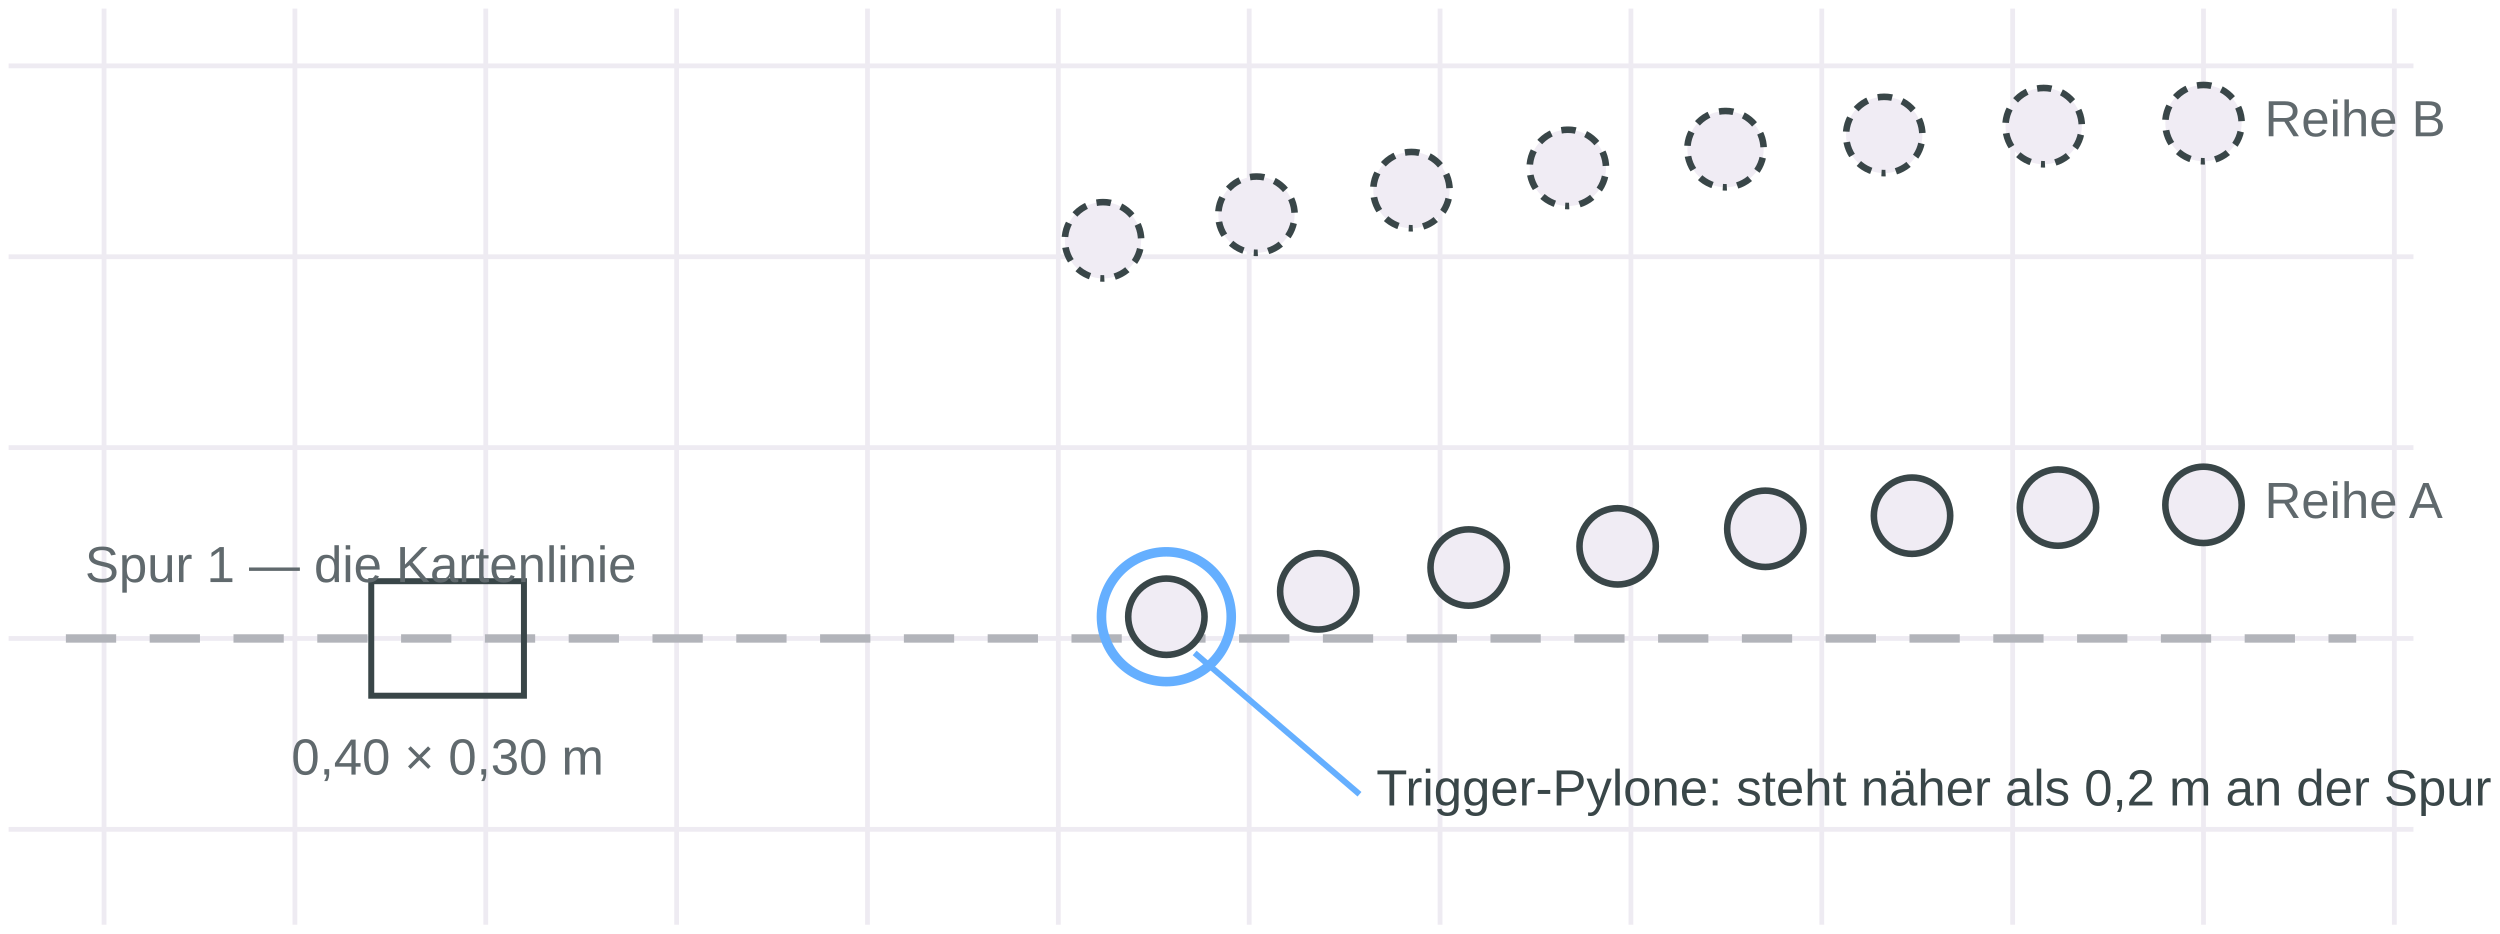
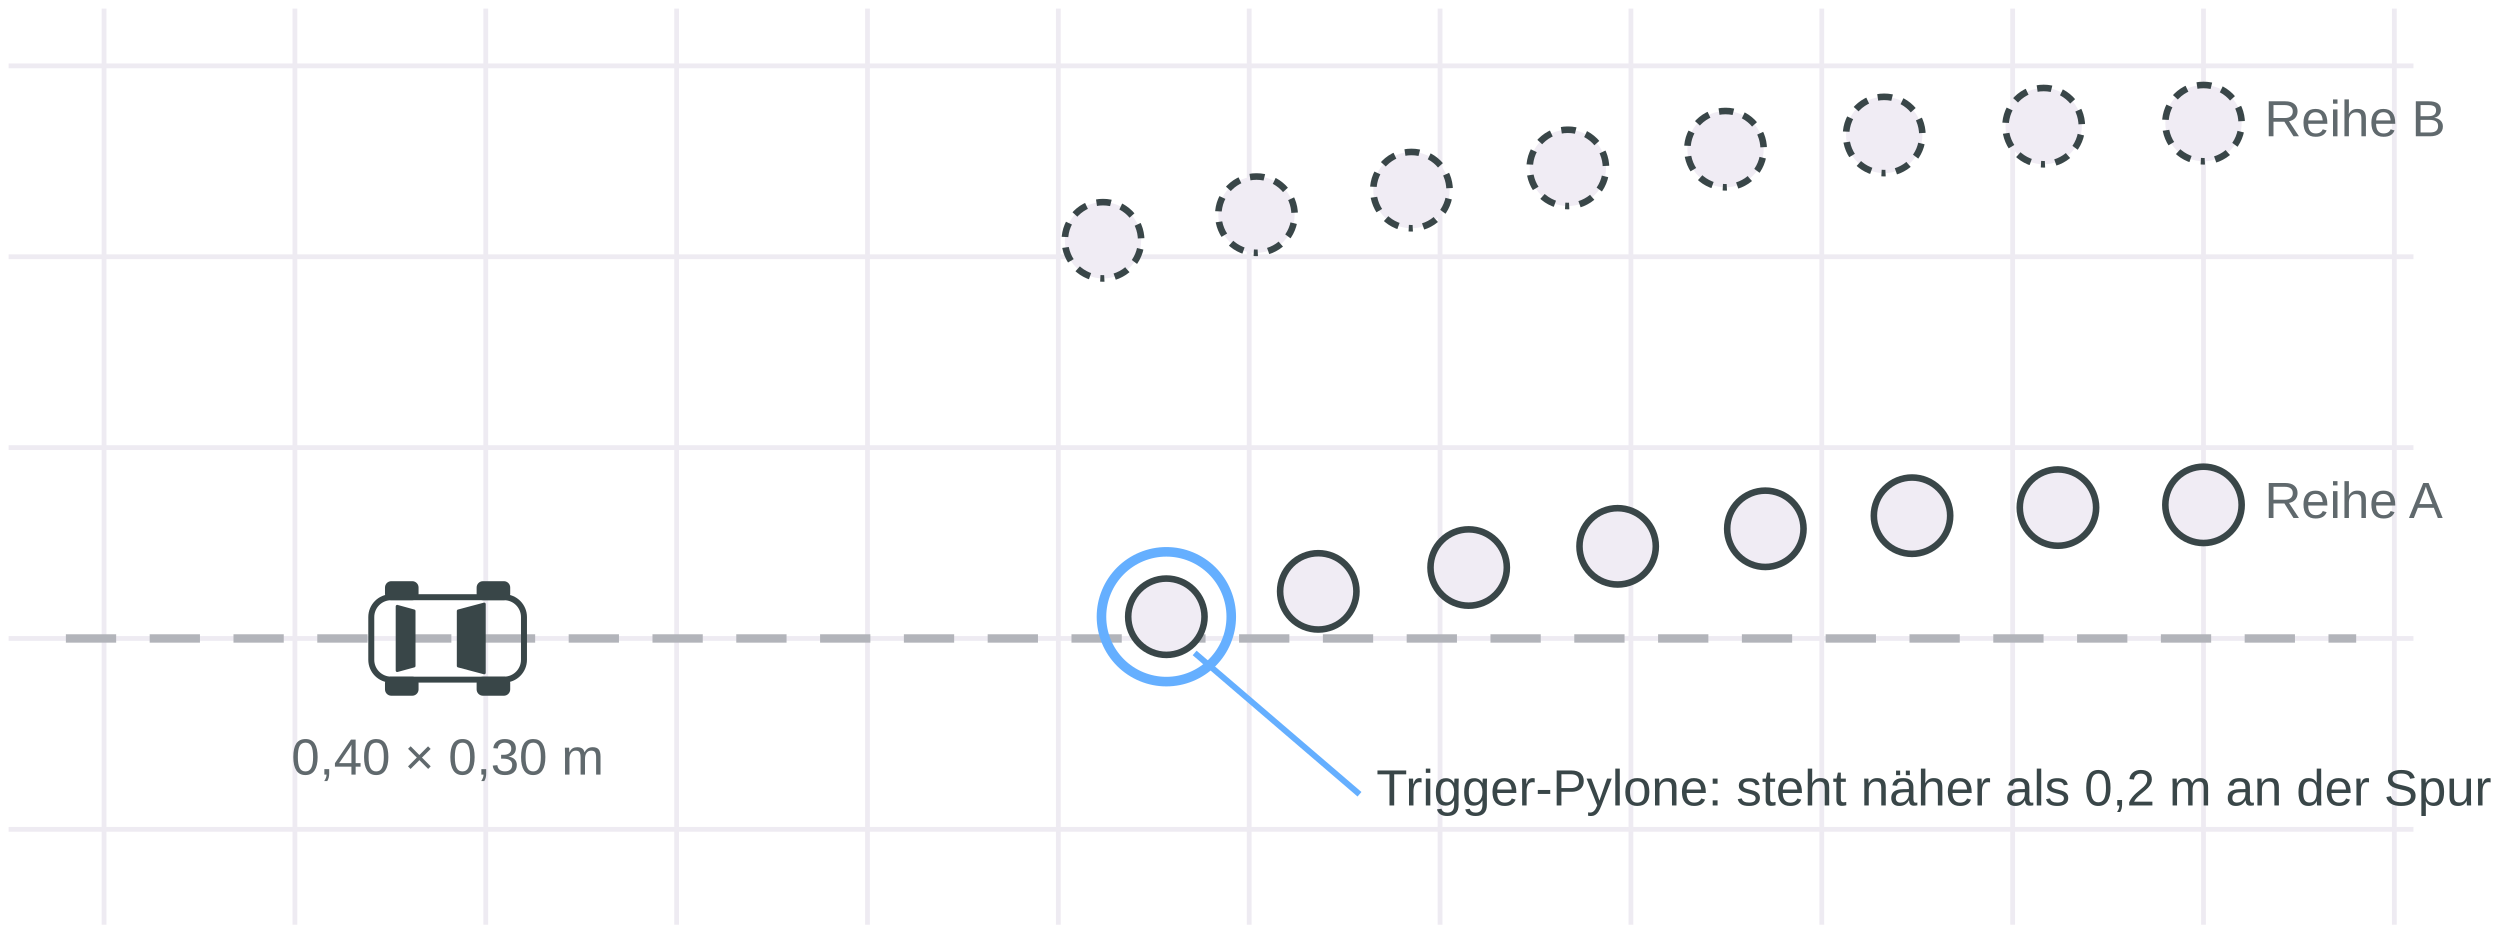
<svg xmlns="http://www.w3.org/2000/svg" xmlns:xlink="http://www.w3.org/1999/xlink" width="417.661pt" height="155.931pt" viewBox="0 0 417.661 155.931" version="1.1">
  <defs>
    <style type="text/css">*{stroke-linejoin: round; stroke-linecap: butt}</style>
  </defs>
  <g id="figure_1">
    <g id="patch_1">
      <path d="M 0 155.931  L 417.661 155.931  L 417.661 -0  L 0 -0  L 0 155.931  z " style="fill: none" />
    </g>
    <g id="axes_1">
      <g id="patch_2">
        <path d="M 1.44 154.491  L 403.2 154.491  L 403.2 1.44  L 1.44 1.44  L 1.44 154.491  z " style="fill: none" />
      </g>
      <g id="matplotlib.axis_1">
        <g id="xtick_1">
          <g id="line2d_1">
            <path d="M 17.383 154.491  L 17.383 1.44  " clip-path="url(#p9032f226eb)" style="fill: none; stroke: #eeebf2; stroke-width: 0.8; stroke-linecap: square" />
          </g>
          <g id="line2d_2" />
        </g>
        <g id="xtick_2">
          <g id="line2d_3">
            <path d="M 49.269 154.491  L 49.269 1.44  " clip-path="url(#p9032f226eb)" style="fill: none; stroke: #eeebf2; stroke-width: 0.8; stroke-linecap: square" />
          </g>
          <g id="line2d_4" />
        </g>
        <g id="xtick_3">
          <g id="line2d_5">
            <path d="M 81.154 154.491  L 81.154 1.44  " clip-path="url(#p9032f226eb)" style="fill: none; stroke: #eeebf2; stroke-width: 0.8; stroke-linecap: square" />
          </g>
          <g id="line2d_6" />
        </g>
        <g id="xtick_4">
          <g id="line2d_7">
            <path d="M 113.04 154.491  L 113.04 1.44  " clip-path="url(#p9032f226eb)" style="fill: none; stroke: #eeebf2; stroke-width: 0.8; stroke-linecap: square" />
          </g>
          <g id="line2d_8" />
        </g>
        <g id="xtick_5">
          <g id="line2d_9">
            <path d="M 144.926 154.491  L 144.926 1.44  " clip-path="url(#p9032f226eb)" style="fill: none; stroke: #eeebf2; stroke-width: 0.8; stroke-linecap: square" />
          </g>
          <g id="line2d_10" />
        </g>
        <g id="xtick_6">
          <g id="line2d_11">
            <path d="M 176.811 154.491  L 176.811 1.44  " clip-path="url(#p9032f226eb)" style="fill: none; stroke: #eeebf2; stroke-width: 0.8; stroke-linecap: square" />
          </g>
          <g id="line2d_12" />
        </g>
        <g id="xtick_7">
          <g id="line2d_13">
            <path d="M 208.697 154.491  L 208.697 1.44  " clip-path="url(#p9032f226eb)" style="fill: none; stroke: #eeebf2; stroke-width: 0.8; stroke-linecap: square" />
          </g>
          <g id="line2d_14" />
        </g>
        <g id="xtick_8">
          <g id="line2d_15">
            <path d="M 240.583 154.491  L 240.583 1.44  " clip-path="url(#p9032f226eb)" style="fill: none; stroke: #eeebf2; stroke-width: 0.8; stroke-linecap: square" />
          </g>
          <g id="line2d_16" />
        </g>
        <g id="xtick_9">
          <g id="line2d_17">
            <path d="M 272.469 154.491  L 272.469 1.44  " clip-path="url(#p9032f226eb)" style="fill: none; stroke: #eeebf2; stroke-width: 0.8; stroke-linecap: square" />
          </g>
          <g id="line2d_18" />
        </g>
        <g id="xtick_10">
          <g id="line2d_19">
            <path d="M 304.354 154.491  L 304.354 1.44  " clip-path="url(#p9032f226eb)" style="fill: none; stroke: #eeebf2; stroke-width: 0.8; stroke-linecap: square" />
          </g>
          <g id="line2d_20" />
        </g>
        <g id="xtick_11">
          <g id="line2d_21">
            <path d="M 336.24 154.491  L 336.24 1.44  " clip-path="url(#p9032f226eb)" style="fill: none; stroke: #eeebf2; stroke-width: 0.8; stroke-linecap: square" />
          </g>
          <g id="line2d_22" />
        </g>
        <g id="xtick_12">
          <g id="line2d_23">
            <path d="M 368.126 154.491  L 368.126 1.44  " clip-path="url(#p9032f226eb)" style="fill: none; stroke: #eeebf2; stroke-width: 0.8; stroke-linecap: square" />
          </g>
          <g id="line2d_24" />
        </g>
        <g id="xtick_13">
          <g id="line2d_25">
            <path d="M 400.011 154.491  L 400.011 1.44  " clip-path="url(#p9032f226eb)" style="fill: none; stroke: #eeebf2; stroke-width: 0.8; stroke-linecap: square" />
          </g>
          <g id="line2d_26" />
        </g>
      </g>
      <g id="matplotlib.axis_2">
        <g id="ytick_1">
          <g id="line2d_27">
            <path d="M 1.44 138.549  L 403.2 138.549  " clip-path="url(#p9032f226eb)" style="fill: none; stroke: #eeebf2; stroke-width: 0.8; stroke-linecap: square" />
          </g>
          <g id="line2d_28" />
        </g>
        <g id="ytick_2">
          <g id="line2d_29">
            <path d="M 1.44 106.663  L 403.2 106.663  " clip-path="url(#p9032f226eb)" style="fill: none; stroke: #eeebf2; stroke-width: 0.8; stroke-linecap: square" />
          </g>
          <g id="line2d_30" />
        </g>
        <g id="ytick_3">
          <g id="line2d_31">
            <path d="M 1.44 74.777  L 403.2 74.777  " clip-path="url(#p9032f226eb)" style="fill: none; stroke: #eeebf2; stroke-width: 0.8; stroke-linecap: square" />
          </g>
          <g id="line2d_32" />
        </g>
        <g id="ytick_4">
          <g id="line2d_33">
            <path d="M 1.44 42.891  L 403.2 42.891  " clip-path="url(#p9032f226eb)" style="fill: none; stroke: #eeebf2; stroke-width: 0.8; stroke-linecap: square" />
          </g>
          <g id="line2d_34" />
        </g>
        <g id="ytick_5">
          <g id="line2d_35">
            <path d="M 1.44 11.006  L 403.2 11.006  " clip-path="url(#p9032f226eb)" style="fill: none; stroke: #eeebf2; stroke-width: 0.8; stroke-linecap: square" />
          </g>
          <g id="line2d_36" />
        </g>
      </g>
      <g id="line2d_37">
        <path d="M 226.743 132.367  L 199.959 109.409  " clip-path="url(#p9032f226eb)" style="fill: none; stroke: #65afff; stroke-linecap: square" />
      </g>
      <g id="line2d_38">
        <path d="M 11.006 106.663  L 393.634 106.663  L 393.634 106.663  " clip-path="url(#p9032f226eb)" style="fill: none; stroke-dasharray: 8.4,5.6; stroke-dashoffset: 0; stroke: #b2b4ba; stroke-width: 1.4" />
      </g>
      <g id="patch_3">
        <path d="M 194.858 109.409  C 196.549 109.409 198.171 108.737 199.367 107.541  C 200.563 106.346 201.235 104.723 201.235 103.032  C 201.235 101.341 200.563 99.719 199.367 98.523  C 198.171 97.327 196.549 96.655 194.858 96.655  C 193.166 96.655 191.544 97.327 190.348 98.523  C 189.152 99.719 188.481 101.341 188.481 103.032  C 188.481 104.723 189.152 106.346 190.348 107.541  C 191.544 108.737 193.166 109.409 194.858 109.409  z " clip-path="url(#p9032f226eb)" style="fill: #f0ecf4; stroke: #394648; stroke-width: 1.1; stroke-linejoin: miter" />
      </g>
      <g id="patch_4">
        <path d="M 220.237 105.174  C 221.928 105.174 223.55 104.502 224.746 103.306  C 225.942 102.11 226.614 100.488 226.614 98.796  C 226.614 97.105 225.942 95.483 224.746 94.287  C 223.55 93.091 221.928 92.419 220.237 92.419  C 218.546 92.419 216.924 93.091 215.728 94.287  C 214.532 95.483 213.86 97.105 213.86 98.796  C 213.86 100.488 214.532 102.11 215.728 103.306  C 216.924 104.502 218.546 105.174 220.237 105.174  z " clip-path="url(#p9032f226eb)" style="fill: #f0ecf4; stroke: #394648; stroke-width: 1.1; stroke-linejoin: miter" />
      </g>
      <g id="patch_5">
        <path d="M 245.363 101.19  C 247.054 101.19 248.677 100.518 249.872 99.322  C 251.068 98.127 251.74 96.504 251.74 94.813  C 251.74 93.122 251.068 91.5 249.872 90.304  C 248.677 89.108 247.054 88.436 245.363 88.436  C 243.672 88.436 242.05 89.108 240.854 90.304  C 239.658 91.5 238.986 93.122 238.986 94.813  C 238.986 96.504 239.658 98.127 240.854 99.322  C 242.05 100.518 243.672 101.19 245.363 101.19  z " clip-path="url(#p9032f226eb)" style="fill: #f0ecf4; stroke: #394648; stroke-width: 1.1; stroke-linejoin: miter" />
      </g>
      <g id="patch_6">
        <path d="M 270.251 97.651  C 271.942 97.651 273.565 96.979 274.76 95.783  C 275.956 94.587 276.628 92.965 276.628 91.274  C 276.628 89.582 275.956 87.96 274.76 86.764  C 273.565 85.568 271.942 84.896 270.251 84.896  C 268.56 84.896 266.938 85.568 265.742 86.764  C 264.546 87.96 263.874 89.582 263.874 91.274  C 263.874 92.965 264.546 94.587 265.742 95.783  C 266.938 96.979 268.56 97.651 270.251 97.651  z " clip-path="url(#p9032f226eb)" style="fill: #f0ecf4; stroke: #394648; stroke-width: 1.1; stroke-linejoin: miter" />
      </g>
      <g id="patch_7">
        <path d="M 294.928 94.72  C 296.619 94.72 298.241 94.048 299.437 92.852  C 300.633 91.656 301.305 90.034 301.305 88.343  C 301.305 86.651 300.633 85.029 299.437 83.833  C 298.241 82.637 296.619 81.965 294.928 81.965  C 293.236 81.965 291.614 82.637 290.418 83.833  C 289.222 85.029 288.55 86.651 288.55 88.343  C 288.55 90.034 289.222 91.656 290.418 92.852  C 291.614 94.048 293.236 94.72 294.928 94.72  z " clip-path="url(#p9032f226eb)" style="fill: #f0ecf4; stroke: #394648; stroke-width: 1.1; stroke-linejoin: miter" />
      </g>
      <g id="patch_8">
        <path d="M 319.431 92.53  C 321.122 92.53 322.744 91.858 323.94 90.662  C 325.136 89.466 325.808 87.844 325.808 86.153  C 325.808 84.462 325.136 82.839 323.94 81.643  C 322.744 80.448 321.122 79.776 319.431 79.776  C 317.74 79.776 316.117 80.448 314.921 81.643  C 313.726 82.839 313.054 84.462 313.054 86.153  C 313.054 87.844 313.726 89.466 314.921 90.662  C 316.117 91.858 317.74 92.53 319.431 92.53  z " clip-path="url(#p9032f226eb)" style="fill: #f0ecf4; stroke: #394648; stroke-width: 1.1; stroke-linejoin: miter" />
      </g>
      <g id="patch_9">
        <path d="M 343.81 91.177  C 345.502 91.177 347.124 90.505 348.32 89.31  C 349.516 88.114 350.188 86.491 350.188 84.8  C 350.188 83.109 349.516 81.487 348.32 80.291  C 347.124 79.095 345.502 78.423 343.81 78.423  C 342.119 78.423 340.497 79.095 339.301 80.291  C 338.105 81.487 337.433 83.109 337.433 84.8  C 337.433 86.491 338.105 88.114 339.301 89.31  C 340.497 90.505 342.119 91.177 343.81 91.177  z " clip-path="url(#p9032f226eb)" style="fill: #f0ecf4; stroke: #394648; stroke-width: 1.1; stroke-linejoin: miter" />
      </g>
      <g id="patch_10">
        <path d="M 368.126 90.72  C 369.817 90.72 371.439 90.048 372.635 88.852  C 373.831 87.656 374.503 86.034 374.503 84.343  C 374.503 82.652 373.831 81.029 372.635 79.834  C 371.439 78.638 369.817 77.966 368.126 77.966  C 366.434 77.966 364.812 78.638 363.616 79.834  C 362.421 81.029 361.749 82.652 361.749 84.343  C 361.749 86.034 362.421 87.656 363.616 88.852  C 364.812 90.048 366.434 90.72 368.126 90.72  z " clip-path="url(#p9032f226eb)" style="fill: #f0ecf4; stroke: #394648; stroke-width: 1.1; stroke-linejoin: miter" />
      </g>
      <g id="patch_11">
        <path d="M 184.274 46.522  C 185.965 46.522 187.587 45.85 188.783 44.654  C 189.979 43.458 190.651 41.836 190.651 40.145  C 190.651 38.454 189.979 36.832 188.783 35.636  C 187.587 34.44 185.965 33.768 184.274 33.768  C 182.583 33.768 180.96 34.44 179.764 35.636  C 178.569 36.832 177.897 38.454 177.897 40.145  C 177.897 41.836 178.569 43.458 179.764 44.654  C 180.96 45.85 182.583 46.522 184.274 46.522  z " clip-path="url(#p9032f226eb)" style="fill: #f0ecf4; stroke-dasharray: 2.42,1.76; stroke-dashoffset: 2.2; stroke: #394648; stroke-width: 1.1; stroke-linejoin: miter" />
      </g>
      <g id="patch_12">
        <path d="M 209.912 42.244  C 211.603 42.244 213.225 41.572 214.421 40.376  C 215.617 39.18 216.289 37.558 216.289 35.866  C 216.289 34.175 215.617 32.553 214.421 31.357  C 213.225 30.161 211.603 29.489 209.912 29.489  C 208.22 29.489 206.598 30.161 205.402 31.357  C 204.206 32.553 203.534 34.175 203.534 35.866  C 203.534 37.558 204.206 39.18 205.402 40.376  C 206.598 41.572 208.22 42.244 209.912 42.244  z " clip-path="url(#p9032f226eb)" style="fill: #f0ecf4; stroke-dasharray: 2.42,1.76; stroke-dashoffset: 2.2; stroke: #394648; stroke-width: 1.1; stroke-linejoin: miter" />
      </g>
      <g id="patch_13">
        <path d="M 235.803 38.14  C 237.494 38.14 239.116 37.468 240.312 36.272  C 241.508 35.076 242.18 33.454 242.18 31.762  C 242.18 30.071 241.508 28.449 240.312 27.253  C 239.116 26.057 237.494 25.385 235.803 25.385  C 234.111 25.385 232.489 26.057 231.293 27.253  C 230.097 28.449 229.425 30.071 229.425 31.762  C 229.425 33.454 230.097 35.076 231.293 36.272  C 232.489 37.468 234.111 38.14 235.803 38.14  z " clip-path="url(#p9032f226eb)" style="fill: #f0ecf4; stroke-dasharray: 2.42,1.76; stroke-dashoffset: 2.2; stroke: #394648; stroke-width: 1.1; stroke-linejoin: miter" />
      </g>
      <g id="patch_14">
        <path d="M 261.932 34.424  C 263.623 34.424 265.245 33.752 266.441 32.556  C 267.637 31.361 268.309 29.738 268.309 28.047  C 268.309 26.356 267.637 24.734 266.441 23.538  C 265.245 22.342 263.623 21.67 261.932 21.67  C 260.24 21.67 258.618 22.342 257.422 23.538  C 256.226 24.734 255.555 26.356 255.555 28.047  C 255.555 29.738 256.226 31.361 257.422 32.556  C 258.618 33.752 260.24 34.424 261.932 34.424  z " clip-path="url(#p9032f226eb)" style="fill: #f0ecf4; stroke-dasharray: 2.42,1.76; stroke-dashoffset: 2.2; stroke: #394648; stroke-width: 1.1; stroke-linejoin: miter" />
      </g>
      <g id="patch_15">
        <path d="M 288.272 31.297  C 289.964 31.297 291.586 30.625 292.782 29.429  C 293.978 28.233 294.65 26.611 294.65 24.919  C 294.65 23.228 293.978 21.606 292.782 20.41  C 291.586 19.214 289.964 18.542 288.272 18.542  C 286.581 18.542 284.959 19.214 283.763 20.41  C 282.567 21.606 281.895 23.228 281.895 24.919  C 281.895 26.611 282.567 28.233 283.763 29.429  C 284.959 30.625 286.581 31.297 288.272 31.297  z " clip-path="url(#p9032f226eb)" style="fill: #f0ecf4; stroke-dasharray: 2.42,1.76; stroke-dashoffset: 2.2; stroke: #394648; stroke-width: 1.1; stroke-linejoin: miter" />
      </g>
      <g id="patch_16">
        <path d="M 314.786 28.928  C 316.478 28.928 318.1 28.256 319.296 27.06  C 320.492 25.864 321.164 24.242 321.164 22.551  C 321.164 20.859 320.492 19.237 319.296 18.041  C 318.1 16.846 316.478 16.174 314.786 16.174  C 313.095 16.174 311.473 16.846 310.277 18.041  C 309.081 19.237 308.409 20.859 308.409 22.551  C 308.409 24.242 309.081 25.864 310.277 27.06  C 311.473 28.256 313.095 28.928 314.786 28.928  z " clip-path="url(#p9032f226eb)" style="fill: #f0ecf4; stroke-dasharray: 2.42,1.76; stroke-dashoffset: 2.2; stroke: #394648; stroke-width: 1.1; stroke-linejoin: miter" />
      </g>
      <g id="patch_17">
        <path d="M 341.424 27.451  C 343.115 27.451 344.737 26.779 345.933 25.583  C 347.129 24.387 347.801 22.765 347.801 21.073  C 347.801 19.382 347.129 17.76 345.933 16.564  C 344.737 15.368 343.115 14.696 341.424 14.696  C 339.733 14.696 338.11 15.368 336.915 16.564  C 335.719 17.76 335.047 19.382 335.047 21.073  C 335.047 22.765 335.719 24.387 336.915 25.583  C 338.11 26.779 339.733 27.451 341.424 27.451  z " clip-path="url(#p9032f226eb)" style="fill: #f0ecf4; stroke-dasharray: 2.42,1.76; stroke-dashoffset: 2.2; stroke: #394648; stroke-width: 1.1; stroke-linejoin: miter" />
      </g>
      <g id="patch_18">
        <path d="M 368.126 26.949  C 369.817 26.949 371.439 26.277 372.635 25.081  C 373.831 23.885 374.503 22.263 374.503 20.571  C 374.503 18.88 373.831 17.258 372.635 16.062  C 371.439 14.866 369.817 14.194 368.126 14.194  C 366.434 14.194 364.812 14.866 363.616 16.062  C 362.421 17.258 361.749 18.88 361.749 20.571  C 361.749 22.263 362.421 23.885 363.616 25.081  C 364.812 26.277 366.434 26.949 368.126 26.949  z " clip-path="url(#p9032f226eb)" style="fill: #f0ecf4; stroke-dasharray: 2.42,1.76; stroke-dashoffset: 2.2; stroke: #394648; stroke-width: 1.1; stroke-linejoin: miter" />
      </g>
      <g id="patch_19">
-         <path d="M 62.023 116.229  L 87.531 116.229  L 87.531 97.097  L 62.023 97.097  L 62.023 116.229  z " clip-path="url(#p9032f226eb)" style="fill: none; stroke: #394648; stroke-linejoin: miter" />
+         <g transform="translate(74.7771 106.6629)">
+           <g>
+             <rect x="-10.46" y="-9.57" width="5.61" height="3.18" rx="1.06" fill="#394648" />
+             <rect x="-10.46" y="6.39" width="5.61" height="3.18" rx="1.06" fill="#394648" />
+             <rect x="4.85" y="-9.57" width="5.61" height="3.18" rx="1.06" fill="#394648" />
+             <rect x="4.85" y="6.39" width="5.61" height="3.18" rx="1.06" fill="#394648" />
+             <rect x="-12.75" y="-6.89" width="25.51" height="13.77" rx="3.32" fill="none" stroke="#394648" stroke-width="1" />
+             <path d="M6.12 -5.74 L6.12 5.74 L1.79 4.59 L1.79 -4.59 Z" fill="#394648" stroke="#394648" stroke-width="0.5" stroke-linejoin="round" />
+             <path d="M-8.42 -5.36 L-8.42 5.36 L-5.61 4.59 L-5.61 -4.59 Z" fill="#394648" stroke="#394648" stroke-width="0.5" stroke-linejoin="round" />
+           </g>
+         </g>
      </g>
      <g id="patch_20">
        <path d="M 194.858 113.873  C 197.733 113.873 200.49 112.731 202.523 110.698  C 204.556 108.665 205.699 105.907 205.699 103.032  C 205.699 100.157 204.556 97.399 202.523 95.366  C 200.49 93.333 197.733 92.191 194.858 92.191  C 191.983 92.191 189.225 93.333 187.192 95.366  C 185.159 97.399 184.017 100.157 184.017 103.032  C 184.017 105.907 185.159 108.665 187.192 110.698  C 189.225 112.731 191.983 113.873 194.858 113.873  L 194.858 113.873  z " clip-path="url(#p9032f226eb)" style="fill: none; stroke: #65afff; stroke-width: 1.6; stroke-linejoin: miter" />
      </g>
      <g id="text_1">
        <g style="fill: #60696d" transform="translate(14.19429 97.24654) scale(0.085 -0.085)">
          <defs>
            <path id="LiberationSans-53" d="M 3975 1216  Q 3975 606 3498 271  Q 3022 -63 2156 -63  Q 547 -63 291 1056  L 869 1172  Q 969 775 1294 589  Q 1619 403 2178 403  Q 2756 403 3070 601  Q 3384 800 3384 1184  Q 3384 1400 3286 1534  Q 3188 1669 3009 1756  Q 2831 1844 2584 1903  Q 2338 1963 2038 2031  Q 1516 2147 1245 2262  Q 975 2378 819 2520  Q 663 2663 580 2853  Q 497 3044 497 3291  Q 497 3856 930 4162  Q 1363 4469 2169 4469  Q 2919 4469 3316 4239  Q 3713 4009 3872 3456  L 3284 3353  Q 3188 3703 2916 3861  Q 2644 4019 2163 4019  Q 1634 4019 1356 3844  Q 1078 3669 1078 3322  Q 1078 3119 1186 2986  Q 1294 2853 1497 2761  Q 1700 2669 2306 2534  Q 2509 2488 2711 2439  Q 2913 2391 3097 2323  Q 3281 2256 3442 2165  Q 3603 2075 3722 1944  Q 3841 1813 3908 1634  Q 3975 1456 3975 1216  z " transform="scale(0.015625)" />
            <path id="LiberationSans-70" d="M 3291 1706  Q 3291 -63 2047 -63  Q 1266 -63 997 525  L 981 525  Q 994 500 994 -6  L 994 -1328  L 431 -1328  L 431 2691  Q 431 3213 413 3381  L 956 3381  Q 959 3369 965 3292  Q 972 3216 980 3056  Q 988 2897 988 2838  L 1000 2838  Q 1150 3150 1397 3295  Q 1644 3441 2047 3441  Q 2672 3441 2981 3022  Q 3291 2603 3291 1706  z M 2700 1694  Q 2700 2400 2509 2703  Q 2319 3006 1903 3006  Q 1569 3006 1380 2865  Q 1191 2725 1092 2426  Q 994 2128 994 1650  Q 994 984 1206 668  Q 1419 353 1897 353  Q 2316 353 2508 661  Q 2700 969 2700 1694  z " transform="scale(0.015625)" />
            <path id="LiberationSans-75" d="M 981 3381  L 981 1238  Q 981 903 1047 718  Q 1113 534 1256 453  Q 1400 372 1678 372  Q 2084 372 2318 650  Q 2553 928 2553 1422  L 2553 3381  L 3116 3381  L 3116 722  Q 3116 131 3134 0  L 2603 0  Q 2600 16 2597 84  Q 2594 153 2589 242  Q 2584 331 2578 578  L 2569 578  Q 2375 228 2120 82  Q 1866 -63 1488 -63  Q 931 -63 673 214  Q 416 491 416 1128  L 416 3381  L 981 3381  z " transform="scale(0.015625)" />
            <path id="LiberationSans-72" d="M 444 0  L 444 2594  Q 444 2950 425 3381  L 956 3381  Q 981 2806 981 2691  L 994 2691  Q 1128 3125 1303 3284  Q 1478 3444 1797 3444  Q 1909 3444 2025 3413  L 2025 2897  Q 1913 2928 1725 2928  Q 1375 2928 1190 2626  Q 1006 2325 1006 1763  L 1006 0  L 444 0  z " transform="scale(0.015625)" />
            <path id="LiberationSans-20" transform="scale(0.015625)" />
            <path id="LiberationSans-31" d="M 488 0  L 488 478  L 1609 478  L 1609 3866  L 616 3156  L 616 3688  L 1656 4403  L 2175 4403  L 2175 478  L 3247 478  L 3247 0  L 488 0  z " transform="scale(0.015625)" />
            <path id="LiberationSans-2014" d="M 0 1409  L 0 1838  L 6400 1838  L 6400 1409  L 0 1409  z " transform="scale(0.015625)" />
            <path id="LiberationSans-64" d="M 2566 544  Q 2409 219 2151 78  Q 1894 -63 1513 -63  Q 872 -63 570 368  Q 269 800 269 1675  Q 269 3444 1513 3444  Q 1897 3444 2153 3303  Q 2409 3163 2566 2856  L 2572 2856  L 2566 3234  L 2566 4638  L 3128 4638  L 3128 697  Q 3128 169 3147 0  L 2609 0  Q 2600 50 2589 231  Q 2578 413 2578 544  L 2566 544  z M 859 1694  Q 859 984 1046 678  Q 1234 372 1656 372  Q 2134 372 2350 703  Q 2566 1034 2566 1731  Q 2566 2403 2350 2715  Q 2134 3028 1663 3028  Q 1238 3028 1048 2714  Q 859 2400 859 1694  z " transform="scale(0.015625)" />
            <path id="LiberationSans-69" d="M 428 4100  L 428 4638  L 991 4638  L 991 4100  L 428 4100  z M 428 0  L 428 3381  L 991 3381  L 991 0  L 428 0  z " transform="scale(0.015625)" />
            <path id="LiberationSans-65" d="M 863 1572  Q 863 991 1103 675  Q 1344 359 1806 359  Q 2172 359 2392 506  Q 2613 653 2691 878  L 3184 738  Q 2881 -63 1806 -63  Q 1056 -63 664 384  Q 272 831 272 1713  Q 272 2550 664 2997  Q 1056 3444 1784 3444  Q 3275 3444 3275 1647  L 3275 1572  L 863 1572  z M 2694 2003  Q 2647 2538 2422 2783  Q 2197 3028 1775 3028  Q 1366 3028 1127 2754  Q 888 2481 869 2003  L 2694 2003  z " transform="scale(0.015625)" />
            <path id="LiberationSans-4b" d="M 3456 0  L 1697 2125  L 1122 1688  L 1122 0  L 525 0  L 525 4403  L 1122 4403  L 1122 2197  L 3244 4403  L 3947 4403  L 2072 2491  L 4197 0  L 3456 0  z " transform="scale(0.015625)" />
            <path id="LiberationSans-61" d="M 1294 -63  Q 784 -63 528 206  Q 272 475 272 944  Q 272 1469 617 1750  Q 963 2031 1731 2050  L 2491 2063  L 2491 2247  Q 2491 2659 2316 2837  Q 2141 3016 1766 3016  Q 1388 3016 1216 2887  Q 1044 2759 1009 2478  L 422 2531  Q 566 3444 1778 3444  Q 2416 3444 2737 3151  Q 3059 2859 3059 2306  L 3059 850  Q 3059 600 3125 473  Q 3191 347 3375 347  Q 3456 347 3559 369  L 3559 19  Q 3347 -31 3125 -31  Q 2813 -31 2670 133  Q 2528 297 2509 647  L 2491 647  Q 2275 259 1989 98  Q 1703 -63 1294 -63  z M 1422 359  Q 1731 359 1972 500  Q 2213 641 2352 886  Q 2491 1131 2491 1391  L 2491 1669  L 1875 1656  Q 1478 1650 1273 1575  Q 1069 1500 959 1344  Q 850 1188 850 934  Q 850 659 998 509  Q 1147 359 1422 359  z " transform="scale(0.015625)" />
            <path id="LiberationSans-74" d="M 1731 25  Q 1453 -50 1163 -50  Q 488 -50 488 716  L 488 2972  L 97 2972  L 97 3381  L 509 3381  L 675 4138  L 1050 4138  L 1050 3381  L 1675 3381  L 1675 2972  L 1050 2972  L 1050 838  Q 1050 594 1129 495  Q 1209 397 1406 397  Q 1519 397 1731 441  L 1731 25  z " transform="scale(0.015625)" />
            <path id="LiberationSans-6e" d="M 2578 0  L 2578 2144  Q 2578 2478 2512 2662  Q 2447 2847 2303 2928  Q 2159 3009 1881 3009  Q 1475 3009 1240 2731  Q 1006 2453 1006 1959  L 1006 0  L 444 0  L 444 2659  Q 444 3250 425 3381  L 956 3381  Q 959 3366 962 3297  Q 966 3228 970 3139  Q 975 3050 981 2803  L 991 2803  Q 1184 3153 1439 3298  Q 1694 3444 2072 3444  Q 2628 3444 2886 3167  Q 3144 2891 3144 2253  L 3144 0  L 2578 0  z " transform="scale(0.015625)" />
            <path id="LiberationSans-6c" d="M 431 0  L 431 4638  L 994 4638  L 994 0  L 431 0  z " transform="scale(0.015625)" />
          </defs>
-           <use xlink:href="#LiberationSans-53" />
-           <use xlink:href="#LiberationSans-70" transform="translate(66.69922 0)" />
-           <use xlink:href="#LiberationSans-75" transform="translate(122.3145 0)" />
-           <use xlink:href="#LiberationSans-72" transform="translate(177.9297 0)" />
-           <use xlink:href="#LiberationSans-20" transform="translate(211.2305 0)" />
-           <use xlink:href="#LiberationSans-31" transform="translate(239.0137 0)" />
-           <use xlink:href="#LiberationSans-20" transform="translate(294.6289 0)" />
-           <use xlink:href="#LiberationSans-2014" transform="translate(322.4121 0)" />
-           <use xlink:href="#LiberationSans-20" transform="translate(422.4121 0)" />
-           <use xlink:href="#LiberationSans-64" transform="translate(450.1953 0)" />
-           <use xlink:href="#LiberationSans-69" transform="translate(505.8105 0)" />
-           <use xlink:href="#LiberationSans-65" transform="translate(528.0273 0)" />
-           <use xlink:href="#LiberationSans-20" transform="translate(583.6426 0)" />
-           <use xlink:href="#LiberationSans-4b" transform="translate(611.4258 0)" />
-           <use xlink:href="#LiberationSans-61" transform="translate(678.125 0)" />
-           <use xlink:href="#LiberationSans-72" transform="translate(733.7402 0)" />
-           <use xlink:href="#LiberationSans-74" transform="translate(767.041 0)" />
-           <use xlink:href="#LiberationSans-65" transform="translate(794.8242 0)" />
-           <use xlink:href="#LiberationSans-6e" transform="translate(850.4395 0)" />
-           <use xlink:href="#LiberationSans-6c" transform="translate(906.0547 0)" />
-           <use xlink:href="#LiberationSans-69" transform="translate(928.2715 0)" />
-           <use xlink:href="#LiberationSans-6e" transform="translate(950.4883 0)" />
-           <use xlink:href="#LiberationSans-69" transform="translate(1006.104 0)" />
-           <use xlink:href="#LiberationSans-65" transform="translate(1028.32 0)" />
        </g>
      </g>
      <g id="text_2">
        <g style="fill: #60696d" transform="translate(378.3291 22.76947) scale(0.085 -0.085)">
          <defs>
            <path id="LiberationSans-52" d="M 3638 0  L 2494 1828  L 1122 1828  L 1122 0  L 525 0  L 525 4403  L 2597 4403  Q 3341 4403 3745 4070  Q 4150 3738 4150 3144  Q 4150 2653 3864 2318  Q 3578 1984 3075 1897  L 4325 0  L 3638 0  z M 3550 3138  Q 3550 3522 3289 3723  Q 3028 3925 2538 3925  L 1122 3925  L 1122 2300  L 2563 2300  Q 3034 2300 3292 2520  Q 3550 2741 3550 3138  z " transform="scale(0.015625)" />
            <path id="LiberationSans-68" d="M 991 2803  Q 1172 3134 1426 3289  Q 1681 3444 2072 3444  Q 2622 3444 2883 3170  Q 3144 2897 3144 2253  L 3144 0  L 2578 0  L 2578 2144  Q 2578 2500 2512 2673  Q 2447 2847 2297 2928  Q 2147 3009 1881 3009  Q 1484 3009 1245 2734  Q 1006 2459 1006 1994  L 1006 0  L 444 0  L 444 4638  L 1006 4638  L 1006 3431  Q 1006 3241 995 3037  Q 984 2834 981 2803  L 991 2803  z " transform="scale(0.015625)" />
            <path id="LiberationSans-42" d="M 3931 1241  Q 3931 653 3503 326  Q 3075 0 2313 0  L 525 0  L 525 4403  L 2125 4403  Q 3675 4403 3675 3334  Q 3675 2944 3456 2678  Q 3238 2413 2838 2322  Q 3363 2259 3647 1970  Q 3931 1681 3931 1241  z M 3075 3263  Q 3075 3619 2831 3772  Q 2588 3925 2125 3925  L 1122 3925  L 1122 2531  L 2125 2531  Q 2603 2531 2839 2711  Q 3075 2891 3075 3263  z M 3328 1288  Q 3328 2066 2234 2066  L 1122 2066  L 1122 478  L 2281 478  Q 2828 478 3078 681  Q 3328 884 3328 1288  z " transform="scale(0.015625)" />
          </defs>
          <use xlink:href="#LiberationSans-52" />
          <use xlink:href="#LiberationSans-65" transform="translate(72.2168 0)" />
          <use xlink:href="#LiberationSans-69" transform="translate(127.832 0)" />
          <use xlink:href="#LiberationSans-68" transform="translate(150.0488 0)" />
          <use xlink:href="#LiberationSans-65" transform="translate(205.6641 0)" />
          <use xlink:href="#LiberationSans-20" transform="translate(261.2793 0)" />
          <use xlink:href="#LiberationSans-42" transform="translate(289.0625 0)" />
        </g>
      </g>
      <g id="text_3">
        <g style="fill: #60696d" transform="translate(378.3291 86.5409) scale(0.085 -0.085)">
          <defs>
            <path id="LiberationSans-41" d="M 3647 0  L 3144 1288  L 1138 1288  L 631 0  L 13 0  L 1809 4403  L 2488 4403  L 4256 0  L 3647 0  z M 2141 3953  L 2113 3866  Q 2034 3606 1881 3200  L 1319 1753  L 2966 1753  L 2400 3206  Q 2313 3422 2225 3694  L 2141 3953  z " transform="scale(0.015625)" />
          </defs>
          <use xlink:href="#LiberationSans-52" />
          <use xlink:href="#LiberationSans-65" transform="translate(72.2168 0)" />
          <use xlink:href="#LiberationSans-69" transform="translate(127.832 0)" />
          <use xlink:href="#LiberationSans-68" transform="translate(150.0488 0)" />
          <use xlink:href="#LiberationSans-65" transform="translate(205.6641 0)" />
          <use xlink:href="#LiberationSans-20" transform="translate(261.2793 0)" />
          <use xlink:href="#LiberationSans-41" transform="translate(283.5625 0)" />
        </g>
      </g>
      <g id="text_4">
        <g style="fill: #394648" transform="translate(229.9319 134.565) scale(0.085 -0.085)">
          <defs>
            <path id="LiberationSans-54" d="M 2250 3916  L 2250 0  L 1656 0  L 1656 3916  L 144 3916  L 144 4403  L 3763 4403  L 3763 3916  L 2250 3916  z " transform="scale(0.015625)" />
            <path id="LiberationSans-67" d="M 1713 -1328  Q 1159 -1328 831 -1111  Q 503 -894 409 -494  L 975 -413  Q 1031 -647 1223 -773  Q 1416 -900 1728 -900  Q 2569 -900 2569 84  L 2569 628  L 2563 628  Q 2403 303 2125 139  Q 1847 -25 1475 -25  Q 853 -25 561 387  Q 269 800 269 1684  Q 269 2581 583 3007  Q 897 3434 1538 3434  Q 1897 3434 2161 3270  Q 2425 3106 2569 2803  L 2575 2803  Q 2575 2897 2587 3128  Q 2600 3359 2613 3381  L 3147 3381  Q 3128 3213 3128 2681  L 3128 97  Q 3128 -1328 1713 -1328  z M 2569 1691  Q 2569 2103 2456 2401  Q 2344 2700 2139 2858  Q 1934 3016 1675 3016  Q 1244 3016 1047 2703  Q 850 2391 850 1691  Q 850 997 1034 694  Q 1219 391 1666 391  Q 1931 391 2137 547  Q 2344 703 2456 995  Q 2569 1288 2569 1691  z " transform="scale(0.015625)" />
            <path id="LiberationSans-2d" d="M 284 1450  L 284 1950  L 1847 1950  L 1847 1450  L 284 1450  z " transform="scale(0.015625)" />
            <path id="LiberationSans-50" d="M 3931 3078  Q 3931 2453 3523 2084  Q 3116 1716 2416 1716  L 1122 1716  L 1122 0  L 525 0  L 525 4403  L 2378 4403  Q 3119 4403 3525 4056  Q 3931 3709 3931 3078  z M 3331 3072  Q 3331 3925 2306 3925  L 1122 3925  L 1122 2188  L 2331 2188  Q 3331 2188 3331 3072  z " transform="scale(0.015625)" />
            <path id="LiberationSans-79" d="M 597 -1328  Q 366 -1328 209 -1294  L 209 -872  Q 328 -891 472 -891  Q 997 -891 1303 -119  L 1356 16  L 16 3381  L 616 3381  L 1328 1513  Q 1344 1469 1366 1408  Q 1388 1347 1506 1000  Q 1625 653 1634 613  L 1853 1228  L 2594 3381  L 3188 3381  L 1888 0  Q 1678 -541 1497 -805  Q 1316 -1069 1095 -1198  Q 875 -1328 597 -1328  z " transform="scale(0.015625)" />
            <path id="LiberationSans-6f" d="M 3291 1694  Q 3291 806 2900 371  Q 2509 -63 1766 -63  Q 1025 -63 647 389  Q 269 841 269 1694  Q 269 3444 1784 3444  Q 2559 3444 2925 3017  Q 3291 2591 3291 1694  z M 2700 1694  Q 2700 2394 2492 2711  Q 2284 3028 1794 3028  Q 1300 3028 1079 2704  Q 859 2381 859 1694  Q 859 1025 1076 689  Q 1294 353 1759 353  Q 2266 353 2483 678  Q 2700 1003 2700 1694  z " transform="scale(0.015625)" />
            <path id="LiberationSans-3a" d="M 584 2734  L 584 3381  L 1194 3381  L 1194 2734  L 584 2734  z M 584 0  L 584 647  L 1194 647  L 1194 0  L 584 0  z " transform="scale(0.015625)" />
            <path id="LiberationSans-73" d="M 2969 934  Q 2969 456 2608 196  Q 2247 -63 1597 -63  Q 966 -63 623 145  Q 281 353 178 794  L 675 891  Q 747 619 972 492  Q 1197 366 1597 366  Q 2025 366 2223 497  Q 2422 628 2422 891  Q 2422 1091 2284 1216  Q 2147 1341 1841 1422  L 1438 1528  Q 953 1653 748 1773  Q 544 1894 428 2066  Q 313 2238 313 2488  Q 313 2950 642 3192  Q 972 3434 1603 3434  Q 2163 3434 2492 3237  Q 2822 3041 2909 2606  L 2403 2544  Q 2356 2769 2151 2889  Q 1947 3009 1603 3009  Q 1222 3009 1040 2893  Q 859 2778 859 2544  Q 859 2400 934 2306  Q 1009 2213 1156 2147  Q 1303 2081 1775 1966  Q 2222 1853 2419 1758  Q 2616 1663 2730 1547  Q 2844 1431 2906 1279  Q 2969 1128 2969 934  z " transform="scale(0.015625)" />
            <path id="LiberationSans-e4" d="M 1294 -63  Q 784 -63 528 206  Q 272 475 272 944  Q 272 1469 617 1750  Q 963 2031 1731 2050  L 2491 2063  L 2491 2247  Q 2491 2659 2316 2837  Q 2141 3016 1766 3016  Q 1388 3016 1216 2887  Q 1044 2759 1009 2478  L 422 2531  Q 566 3444 1778 3444  Q 2416 3444 2737 3151  Q 3059 2859 3059 2306  L 3059 850  Q 3059 600 3125 473  Q 3191 347 3375 347  Q 3456 347 3559 369  L 3559 19  Q 3347 -31 3125 -31  Q 2813 -31 2670 133  Q 2528 297 2509 647  L 2491 647  Q 2275 259 1989 98  Q 1703 -63 1294 -63  z M 1422 359  Q 1731 359 1972 500  Q 2213 641 2352 886  Q 2491 1131 2491 1391  L 2491 1669  L 1875 1656  Q 1478 1650 1273 1575  Q 1069 1500 959 1344  Q 850 1188 850 934  Q 850 659 998 509  Q 1147 359 1422 359  z M 2108 3809  L 2108 4384  L 2617 4384  L 2617 3809  L 2108 3809  z M 877 3809  L 877 4384  L 1392 4384  L 1392 3809  L 877 3809  z " transform="scale(0.015625)" />
            <path id="LiberationSans-30" d="M 3309 2203  Q 3309 1100 2920 518  Q 2531 -63 1772 -63  Q 1013 -63 631 515  Q 250 1094 250 2203  Q 250 3338 620 3903  Q 991 4469 1791 4469  Q 2569 4469 2939 3897  Q 3309 3325 3309 2203  z M 2738 2203  Q 2738 3156 2517 3584  Q 2297 4013 1791 4013  Q 1272 4013 1045 3591  Q 819 3169 819 2203  Q 819 1266 1048 831  Q 1278 397 1778 397  Q 2275 397 2506 840  Q 2738 1284 2738 2203  z " transform="scale(0.015625)" />
            <path id="LiberationSans-2c" d="M 1203 684  L 1203 159  Q 1203 -172 1143 -394  Q 1084 -616 959 -819  L 575 -819  Q 869 -394 869 0  L 594 0  L 594 684  L 1203 684  z " transform="scale(0.015625)" />
            <path id="LiberationSans-32" d="M 322 0  L 322 397  Q 481 763 711 1042  Q 941 1322 1194 1548  Q 1447 1775 1695 1969  Q 1944 2163 2144 2356  Q 2344 2550 2467 2762  Q 2591 2975 2591 3244  Q 2591 3606 2378 3806  Q 2166 4006 1788 4006  Q 1428 4006 1195 3811  Q 963 3616 922 3263  L 347 3316  Q 409 3844 795 4156  Q 1181 4469 1788 4469  Q 2453 4469 2811 4155  Q 3169 3841 3169 3263  Q 3169 3006 3051 2753  Q 2934 2500 2703 2247  Q 2472 1994 1819 1463  Q 1459 1169 1246 933  Q 1034 697 941 478  L 3238 478  L 3238 0  L 322 0  z " transform="scale(0.015625)" />
            <path id="LiberationSans-6d" d="M 2400 0  L 2400 2144  Q 2400 2634 2265 2821  Q 2131 3009 1781 3009  Q 1422 3009 1212 2734  Q 1003 2459 1003 1959  L 1003 0  L 444 0  L 444 2659  Q 444 3250 425 3381  L 956 3381  Q 959 3366 962 3297  Q 966 3228 970 3139  Q 975 3050 981 2803  L 991 2803  Q 1172 3163 1406 3303  Q 1641 3444 1978 3444  Q 2363 3444 2586 3291  Q 2809 3138 2897 2803  L 2906 2803  Q 3081 3144 3329 3294  Q 3578 3444 3931 3444  Q 4444 3444 4676 3166  Q 4909 2888 4909 2253  L 4909 0  L 4353 0  L 4353 2144  Q 4353 2634 4218 2821  Q 4084 3009 3734 3009  Q 3366 3009 3161 2736  Q 2956 2463 2956 1959  L 2956 0  L 2400 0  z " transform="scale(0.015625)" />
          </defs>
          <use xlink:href="#LiberationSans-54" />
          <use xlink:href="#LiberationSans-72" transform="translate(57.33398 0)" />
          <use xlink:href="#LiberationSans-69" transform="translate(90.63477 0)" />
          <use xlink:href="#LiberationSans-67" transform="translate(112.8516 0)" />
          <use xlink:href="#LiberationSans-67" transform="translate(168.4668 0)" />
          <use xlink:href="#LiberationSans-65" transform="translate(224.082 0)" />
          <use xlink:href="#LiberationSans-72" transform="translate(279.6973 0)" />
          <use xlink:href="#LiberationSans-2d" transform="translate(312.998 0)" />
          <use xlink:href="#LiberationSans-50" transform="translate(346.2988 0)" />
          <use xlink:href="#LiberationSans-79" transform="translate(412.998 0)" />
          <use xlink:href="#LiberationSans-6c" transform="translate(462.998 0)" />
          <use xlink:href="#LiberationSans-6f" transform="translate(485.2148 0)" />
          <use xlink:href="#LiberationSans-6e" transform="translate(540.8301 0)" />
          <use xlink:href="#LiberationSans-65" transform="translate(596.4453 0)" />
          <use xlink:href="#LiberationSans-3a" transform="translate(652.0605 0)" />
          <use xlink:href="#LiberationSans-20" transform="translate(679.8438 0)" />
          <use xlink:href="#LiberationSans-73" transform="translate(707.627 0)" />
          <use xlink:href="#LiberationSans-74" transform="translate(757.627 0)" />
          <use xlink:href="#LiberationSans-65" transform="translate(785.4102 0)" />
          <use xlink:href="#LiberationSans-68" transform="translate(841.0254 0)" />
          <use xlink:href="#LiberationSans-74" transform="translate(896.6406 0)" />
          <use xlink:href="#LiberationSans-20" transform="translate(924.4238 0)" />
          <use xlink:href="#LiberationSans-6e" transform="translate(952.207 0)" />
          <use xlink:href="#LiberationSans-e4" transform="translate(1007.822 0)" />
          <use xlink:href="#LiberationSans-68" transform="translate(1063.438 0)" />
          <use xlink:href="#LiberationSans-65" transform="translate(1119.053 0)" />
          <use xlink:href="#LiberationSans-72" transform="translate(1174.668 0)" />
          <use xlink:href="#LiberationSans-20" transform="translate(1207.969 0)" />
          <use xlink:href="#LiberationSans-61" transform="translate(1235.752 0)" />
          <use xlink:href="#LiberationSans-6c" transform="translate(1291.367 0)" />
          <use xlink:href="#LiberationSans-73" transform="translate(1313.584 0)" />
          <use xlink:href="#LiberationSans-20" transform="translate(1363.584 0)" />
          <use xlink:href="#LiberationSans-30" transform="translate(1391.367 0)" />
          <use xlink:href="#LiberationSans-2c" transform="translate(1446.982 0)" />
          <use xlink:href="#LiberationSans-32" transform="translate(1474.766 0)" />
          <use xlink:href="#LiberationSans-20" transform="translate(1530.381 0)" />
          <use xlink:href="#LiberationSans-6d" transform="translate(1558.164 0)" />
          <use xlink:href="#LiberationSans-20" transform="translate(1641.465 0)" />
          <use xlink:href="#LiberationSans-61" transform="translate(1669.248 0)" />
          <use xlink:href="#LiberationSans-6e" transform="translate(1724.863 0)" />
          <use xlink:href="#LiberationSans-20" transform="translate(1780.479 0)" />
          <use xlink:href="#LiberationSans-64" transform="translate(1808.262 0)" />
          <use xlink:href="#LiberationSans-65" transform="translate(1863.877 0)" />
          <use xlink:href="#LiberationSans-72" transform="translate(1919.492 0)" />
          <use xlink:href="#LiberationSans-20" transform="translate(1952.793 0)" />
          <use xlink:href="#LiberationSans-53" transform="translate(1980.576 0)" />
          <use xlink:href="#LiberationSans-70" transform="translate(2047.275 0)" />
          <use xlink:href="#LiberationSans-75" transform="translate(2102.891 0)" />
          <use xlink:href="#LiberationSans-72" transform="translate(2158.506 0)" />
        </g>
      </g>
      <g id="text_5">
        <g style="fill: #60696d" transform="translate(48.67085 129.4033) scale(0.085 -0.085)">
          <defs>
            <path id="LiberationSans-34" d="M 2753 997  L 2753 0  L 2222 0  L 2222 997  L 147 997  L 147 1434  L 2163 4403  L 2753 4403  L 2753 1441  L 3372 1441  L 3372 997  L 2753 997  z M 2222 3769  Q 2216 3750 2134 3603  Q 2053 3456 2013 3397  L 884 1734  L 716 1503  L 666 1441  L 2222 1441  L 2222 3769  z " transform="scale(0.015625)" />
            <path id="LiberationSans-d7" d="M 444 1031  L 1550 2138  L 450 3238  L 775 3559  L 1869 2456  L 2963 3553  L 3291 3225  L 2197 2138  L 3297 1038  L 2978 709  L 1875 1813  L 763 703  L 444 1031  z " transform="scale(0.015625)" />
            <path id="LiberationSans-33" d="M 3278 1216  Q 3278 606 2890 271  Q 2503 -63 1784 -63  Q 1116 -63 717 239  Q 319 541 244 1131  L 825 1184  Q 938 403 1784 403  Q 2209 403 2451 612  Q 2694 822 2694 1234  Q 2694 1594 2417 1795  Q 2141 1997 1619 1997  L 1300 1997  L 1300 2484  L 1606 2484  Q 2069 2484 2323 2686  Q 2578 2888 2578 3244  Q 2578 3597 2370 3801  Q 2163 4006 1753 4006  Q 1381 4006 1151 3815  Q 922 3625 884 3278  L 319 3322  Q 381 3863 767 4166  Q 1153 4469 1759 4469  Q 2422 4469 2789 4161  Q 3156 3853 3156 3303  Q 3156 2881 2920 2617  Q 2684 2353 2234 2259  L 2234 2247  Q 2728 2194 3003 1916  Q 3278 1638 3278 1216  z " transform="scale(0.015625)" />
          </defs>
          <use xlink:href="#LiberationSans-30" />
          <use xlink:href="#LiberationSans-2c" transform="translate(55.61523 0)" />
          <use xlink:href="#LiberationSans-34" transform="translate(83.39844 0)" />
          <use xlink:href="#LiberationSans-30" transform="translate(139.0137 0)" />
          <use xlink:href="#LiberationSans-20" transform="translate(194.6289 0)" />
          <use xlink:href="#LiberationSans-d7" transform="translate(222.4121 0)" />
          <use xlink:href="#LiberationSans-20" transform="translate(280.8105 0)" />
          <use xlink:href="#LiberationSans-30" transform="translate(308.5938 0)" />
          <use xlink:href="#LiberationSans-2c" transform="translate(364.209 0)" />
          <use xlink:href="#LiberationSans-33" transform="translate(391.9922 0)" />
          <use xlink:href="#LiberationSans-30" transform="translate(447.6074 0)" />
          <use xlink:href="#LiberationSans-20" transform="translate(503.2227 0)" />
          <use xlink:href="#LiberationSans-6d" transform="translate(531.0059 0)" />
        </g>
      </g>
    </g>
  </g>
  <defs>
    <clipPath id="p9032f226eb">
      <rect x="1.44" y="1.44" width="401.76" height="153.051" />
    </clipPath>
  </defs>
</svg>
